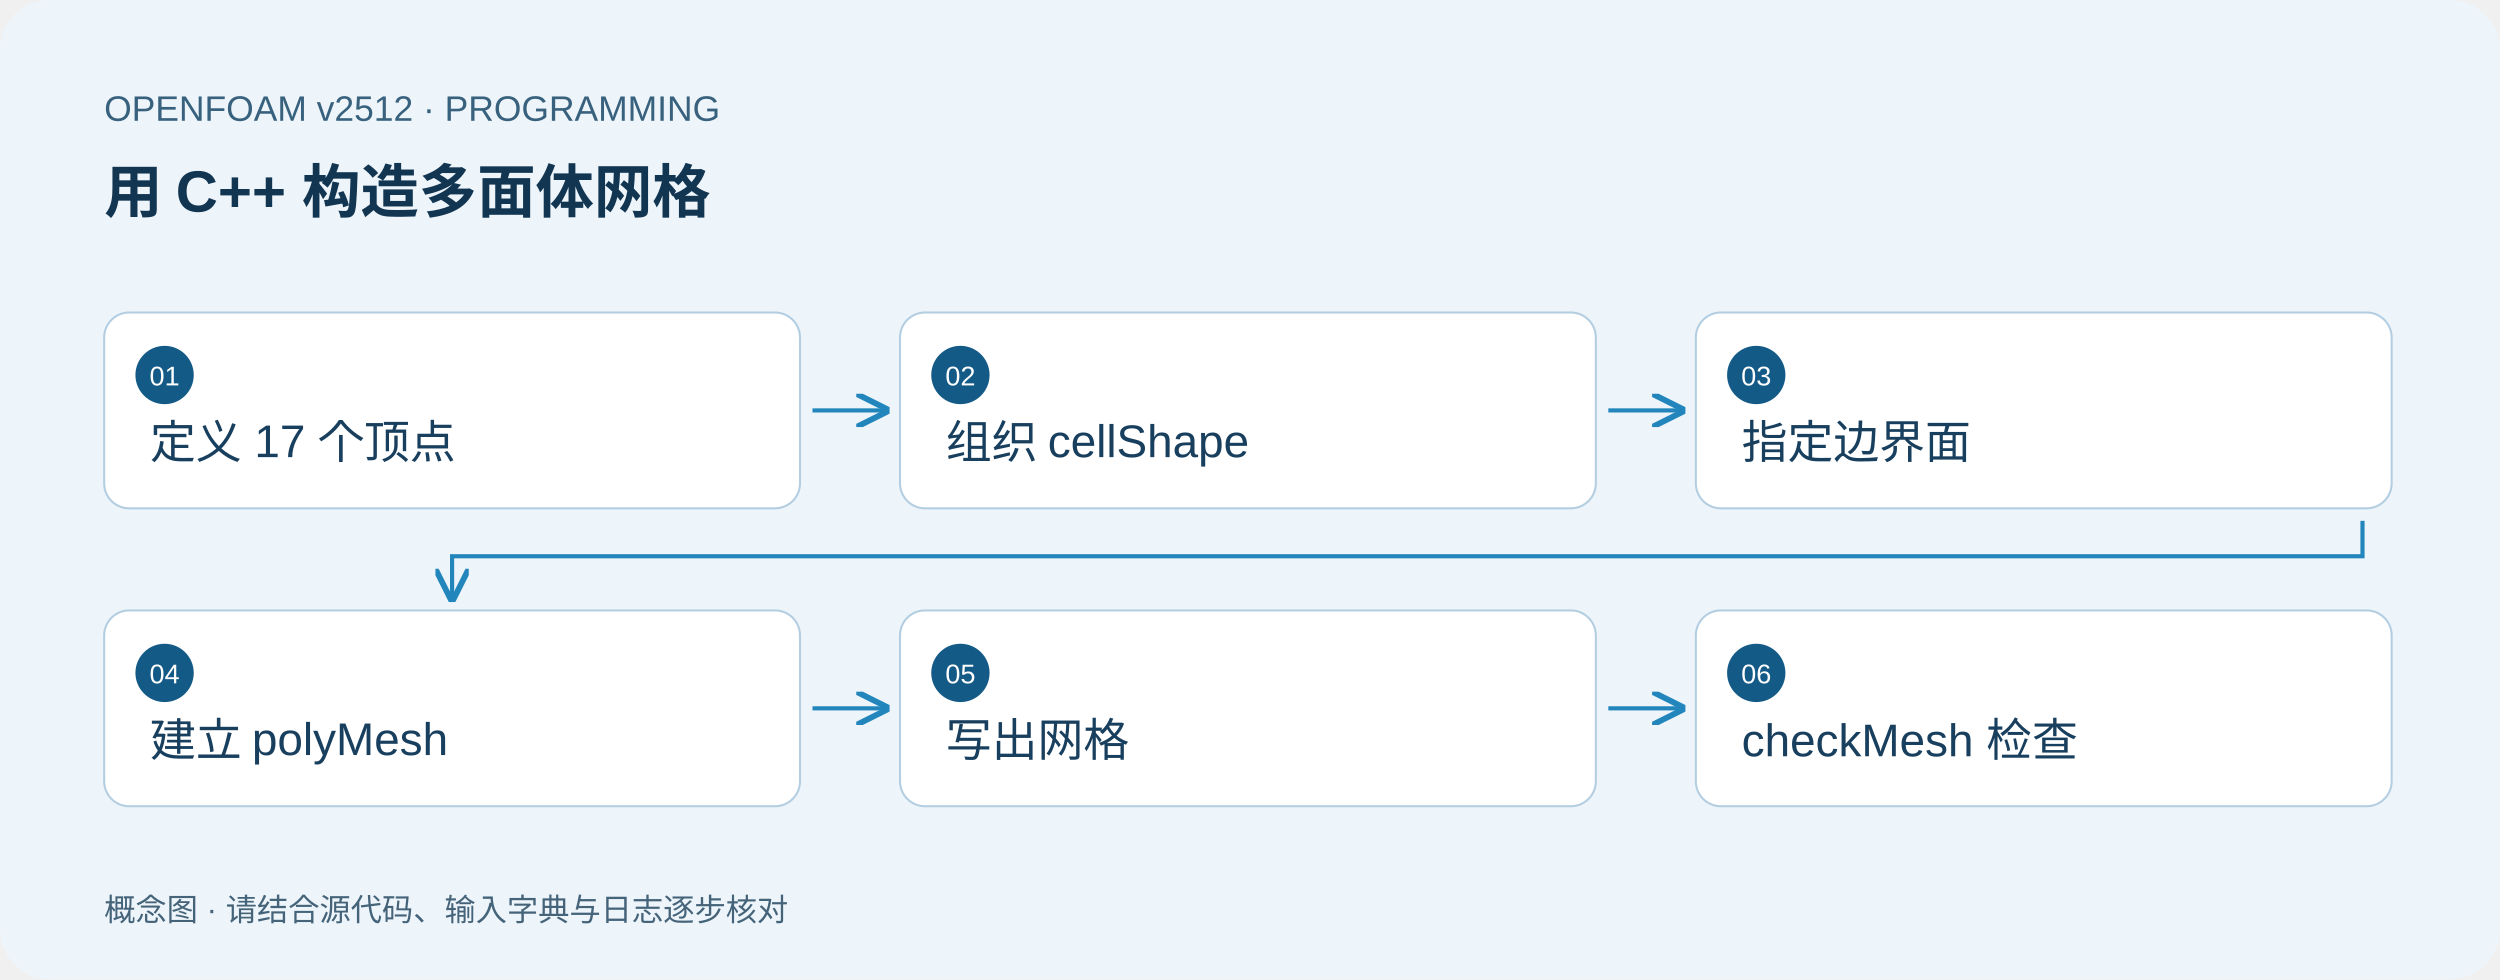
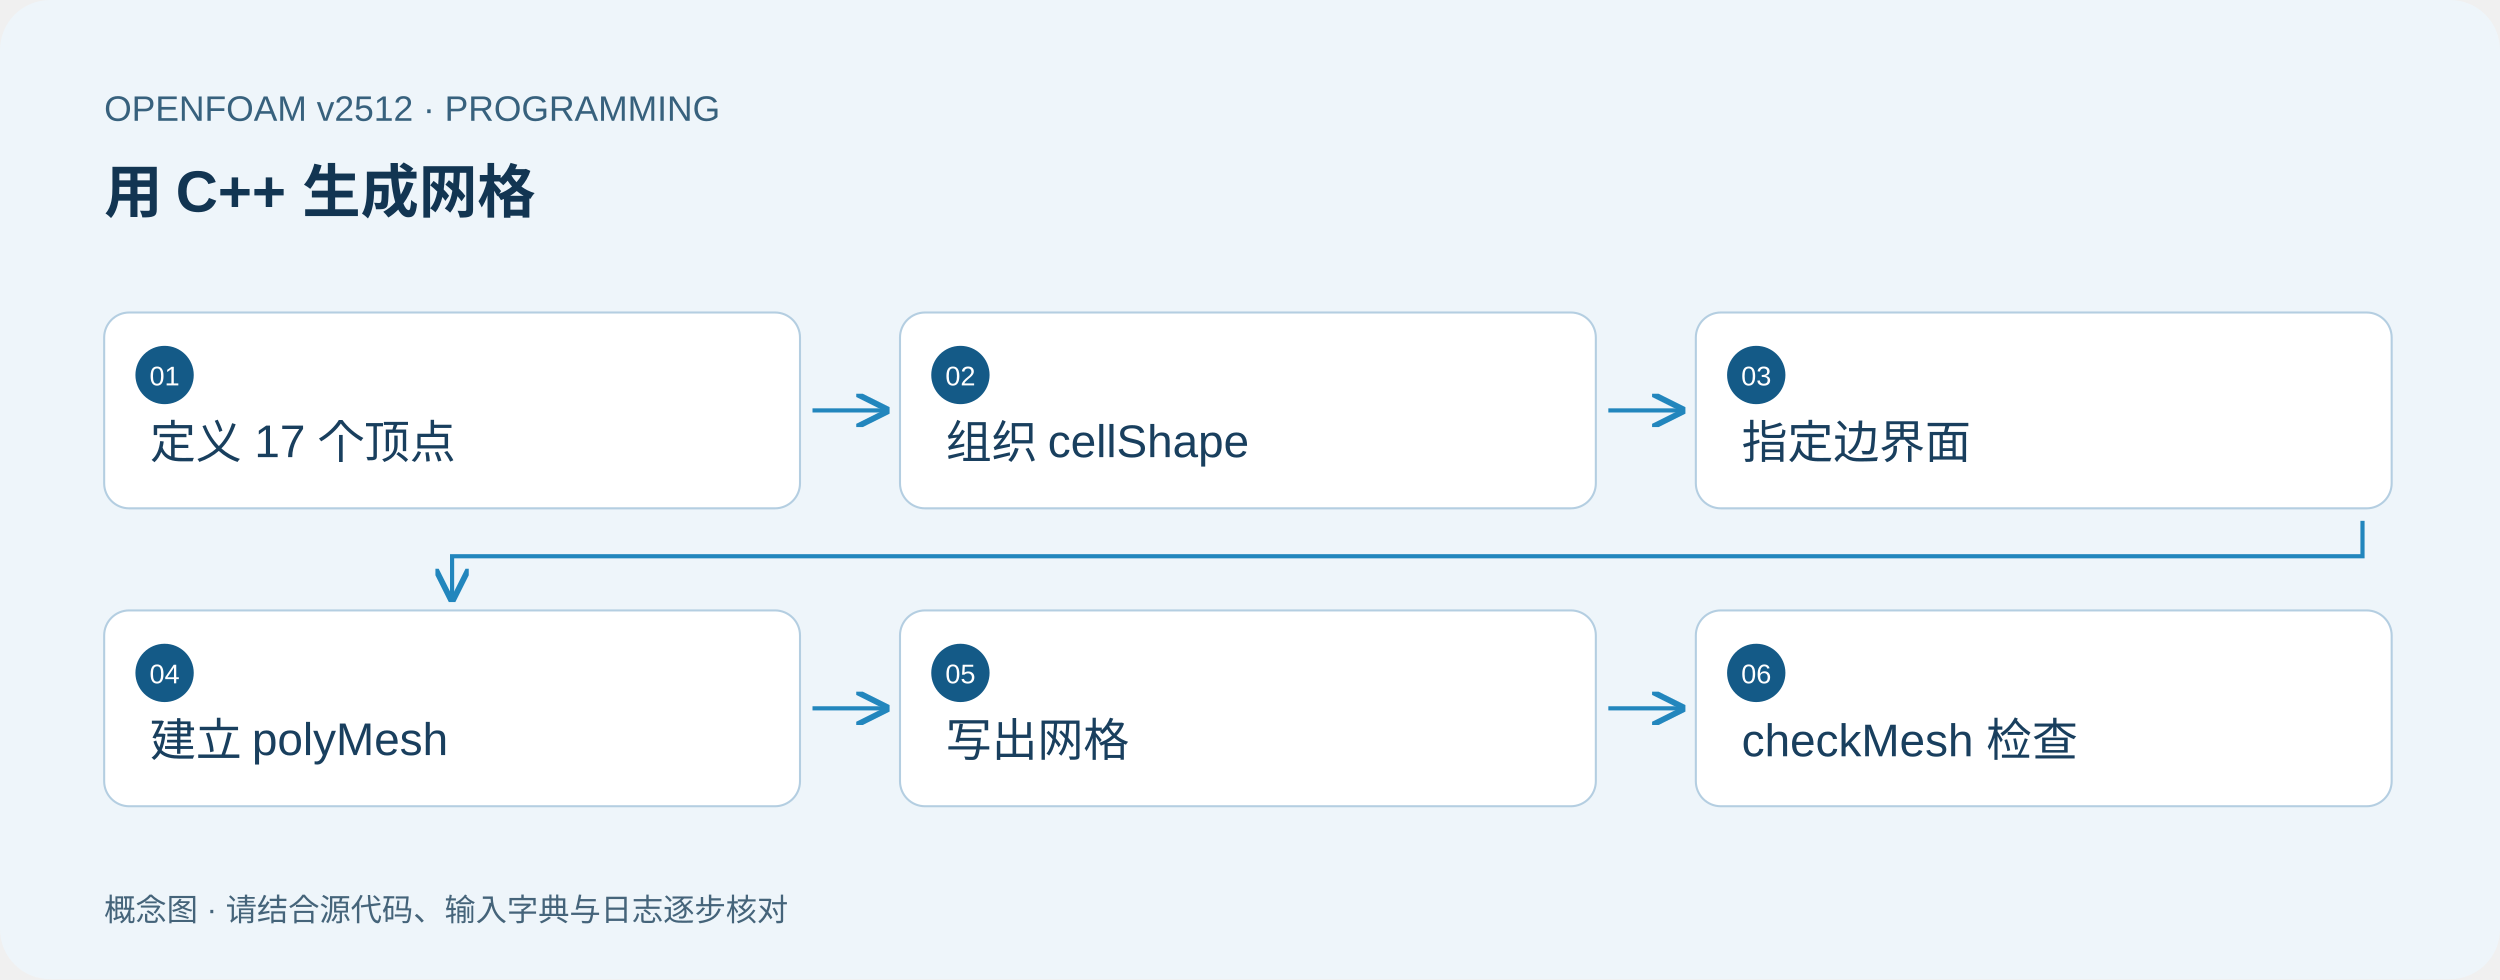
<svg xmlns="http://www.w3.org/2000/svg" width="1200" height="470" viewBox="0 0 1200 470" role="img" aria-labelledby="title desc">
  <defs>
    <marker id="a" markerWidth="8" markerHeight="8" refX="7" refY="4" orient="auto">
      <path d="M0,0 L8,4 L0,8" fill="none" stroke="#2286bd" stroke-width="1.4" />
    </marker>
  </defs>
  <rect width="1200" height="470" rx="24" fill="#eef5fa" />
  <text x="50" y="58" font-family="Arial,sans-serif" font-size="17" fill="#37617d">OPENFOAM v2512 · PROGRAMMING</text>
-   <text x="50" y="102" font-family="Arial,Microsoft YaHei,sans-serif" font-size="28" font-weight="700" fill="#123552">用 C++ 构造多面体网格</text>
+   <text x="50" y="102" font-family="Arial,Microsoft YaHei,sans-serif" font-size="28" font-weight="700" fill="#123552">用 C++ 生成网格</text>
  <rect x="50" y="150" width="334" height="94" rx="12" fill="white" stroke="#b4cee1" />
  <circle cx="79" cy="180" r="14" fill="#145a87" />
  <text x="79" y="185" text-anchor="middle" fill="white" font-size="13" font-family="Arial">01</text>
  <text x="72" y="220" font-family="Arial,Microsoft YaHei,sans-serif" font-size="22" fill="#193f5e">定义 17 个顶点</text>
  <path d="M390,197 H425" stroke="#2286bd" stroke-width="2" fill="none" marker-end="url(#a)" />
  <rect x="432" y="150" width="334" height="94" rx="12" fill="white" stroke="#b4cee1" />
  <circle cx="461" cy="180" r="14" fill="#145a87" />
  <text x="461" y="185" text-anchor="middle" fill="white" font-size="13" font-family="Arial">02</text>
  <text x="454" y="220" font-family="Arial,Microsoft YaHei,sans-serif" font-size="22" fill="#193f5e">组织 cellShape</text>
  <path d="M772,197 H807" stroke="#2286bd" stroke-width="2" fill="none" marker-end="url(#a)" />
  <rect x="814" y="150" width="334" height="94" rx="12" fill="white" stroke="#b4cee1" />
  <circle cx="843" cy="180" r="14" fill="#145a87" />
  <text x="843" y="185" text-anchor="middle" fill="white" font-size="13" font-family="Arial">03</text>
  <text x="836" y="220" font-family="Arial,Microsoft YaHei,sans-serif" font-size="22" fill="#193f5e">指定边界面</text>
  <rect x="50" y="293" width="334" height="94" rx="12" fill="white" stroke="#b4cee1" />
  <circle cx="79" cy="323" r="14" fill="#145a87" />
  <text x="79" y="328" text-anchor="middle" fill="white" font-size="13" font-family="Arial">04</text>
  <text x="72" y="363" font-family="Arial,Microsoft YaHei,sans-serif" font-size="22" fill="#193f5e">建立 polyMesh</text>
  <path d="M390,340 H425" stroke="#2286bd" stroke-width="2" fill="none" marker-end="url(#a)" />
  <rect x="432" y="293" width="334" height="94" rx="12" fill="white" stroke="#b4cee1" />
  <circle cx="461" cy="323" r="14" fill="#145a87" />
  <text x="461" y="328" text-anchor="middle" fill="white" font-size="13" font-family="Arial">05</text>
  <text x="454" y="363" font-family="Arial,Microsoft YaHei,sans-serif" font-size="22" fill="#193f5e">写出网格</text>
  <path d="M772,340 H807" stroke="#2286bd" stroke-width="2" fill="none" marker-end="url(#a)" />
  <rect x="814" y="293" width="334" height="94" rx="12" fill="white" stroke="#b4cee1" />
  <circle cx="843" cy="323" r="14" fill="#145a87" />
  <text x="843" y="328" text-anchor="middle" fill="white" font-size="13" font-family="Arial">06</text>
  <text x="836" y="363" font-family="Arial,Microsoft YaHei,sans-serif" font-size="22" fill="#193f5e">checkMesh 检查</text>
  <path d="M1134,250 V267 H217 V287" fill="none" stroke="#2286bd" stroke-width="2" marker-end="url(#a)" />
  <text x="50" y="442" font-family="Arial,Microsoft YaHei,sans-serif" font-size="15" fill="#45647a">概念图 · 请结合源代码、输入字典与日志逐步核对</text>
</svg>
